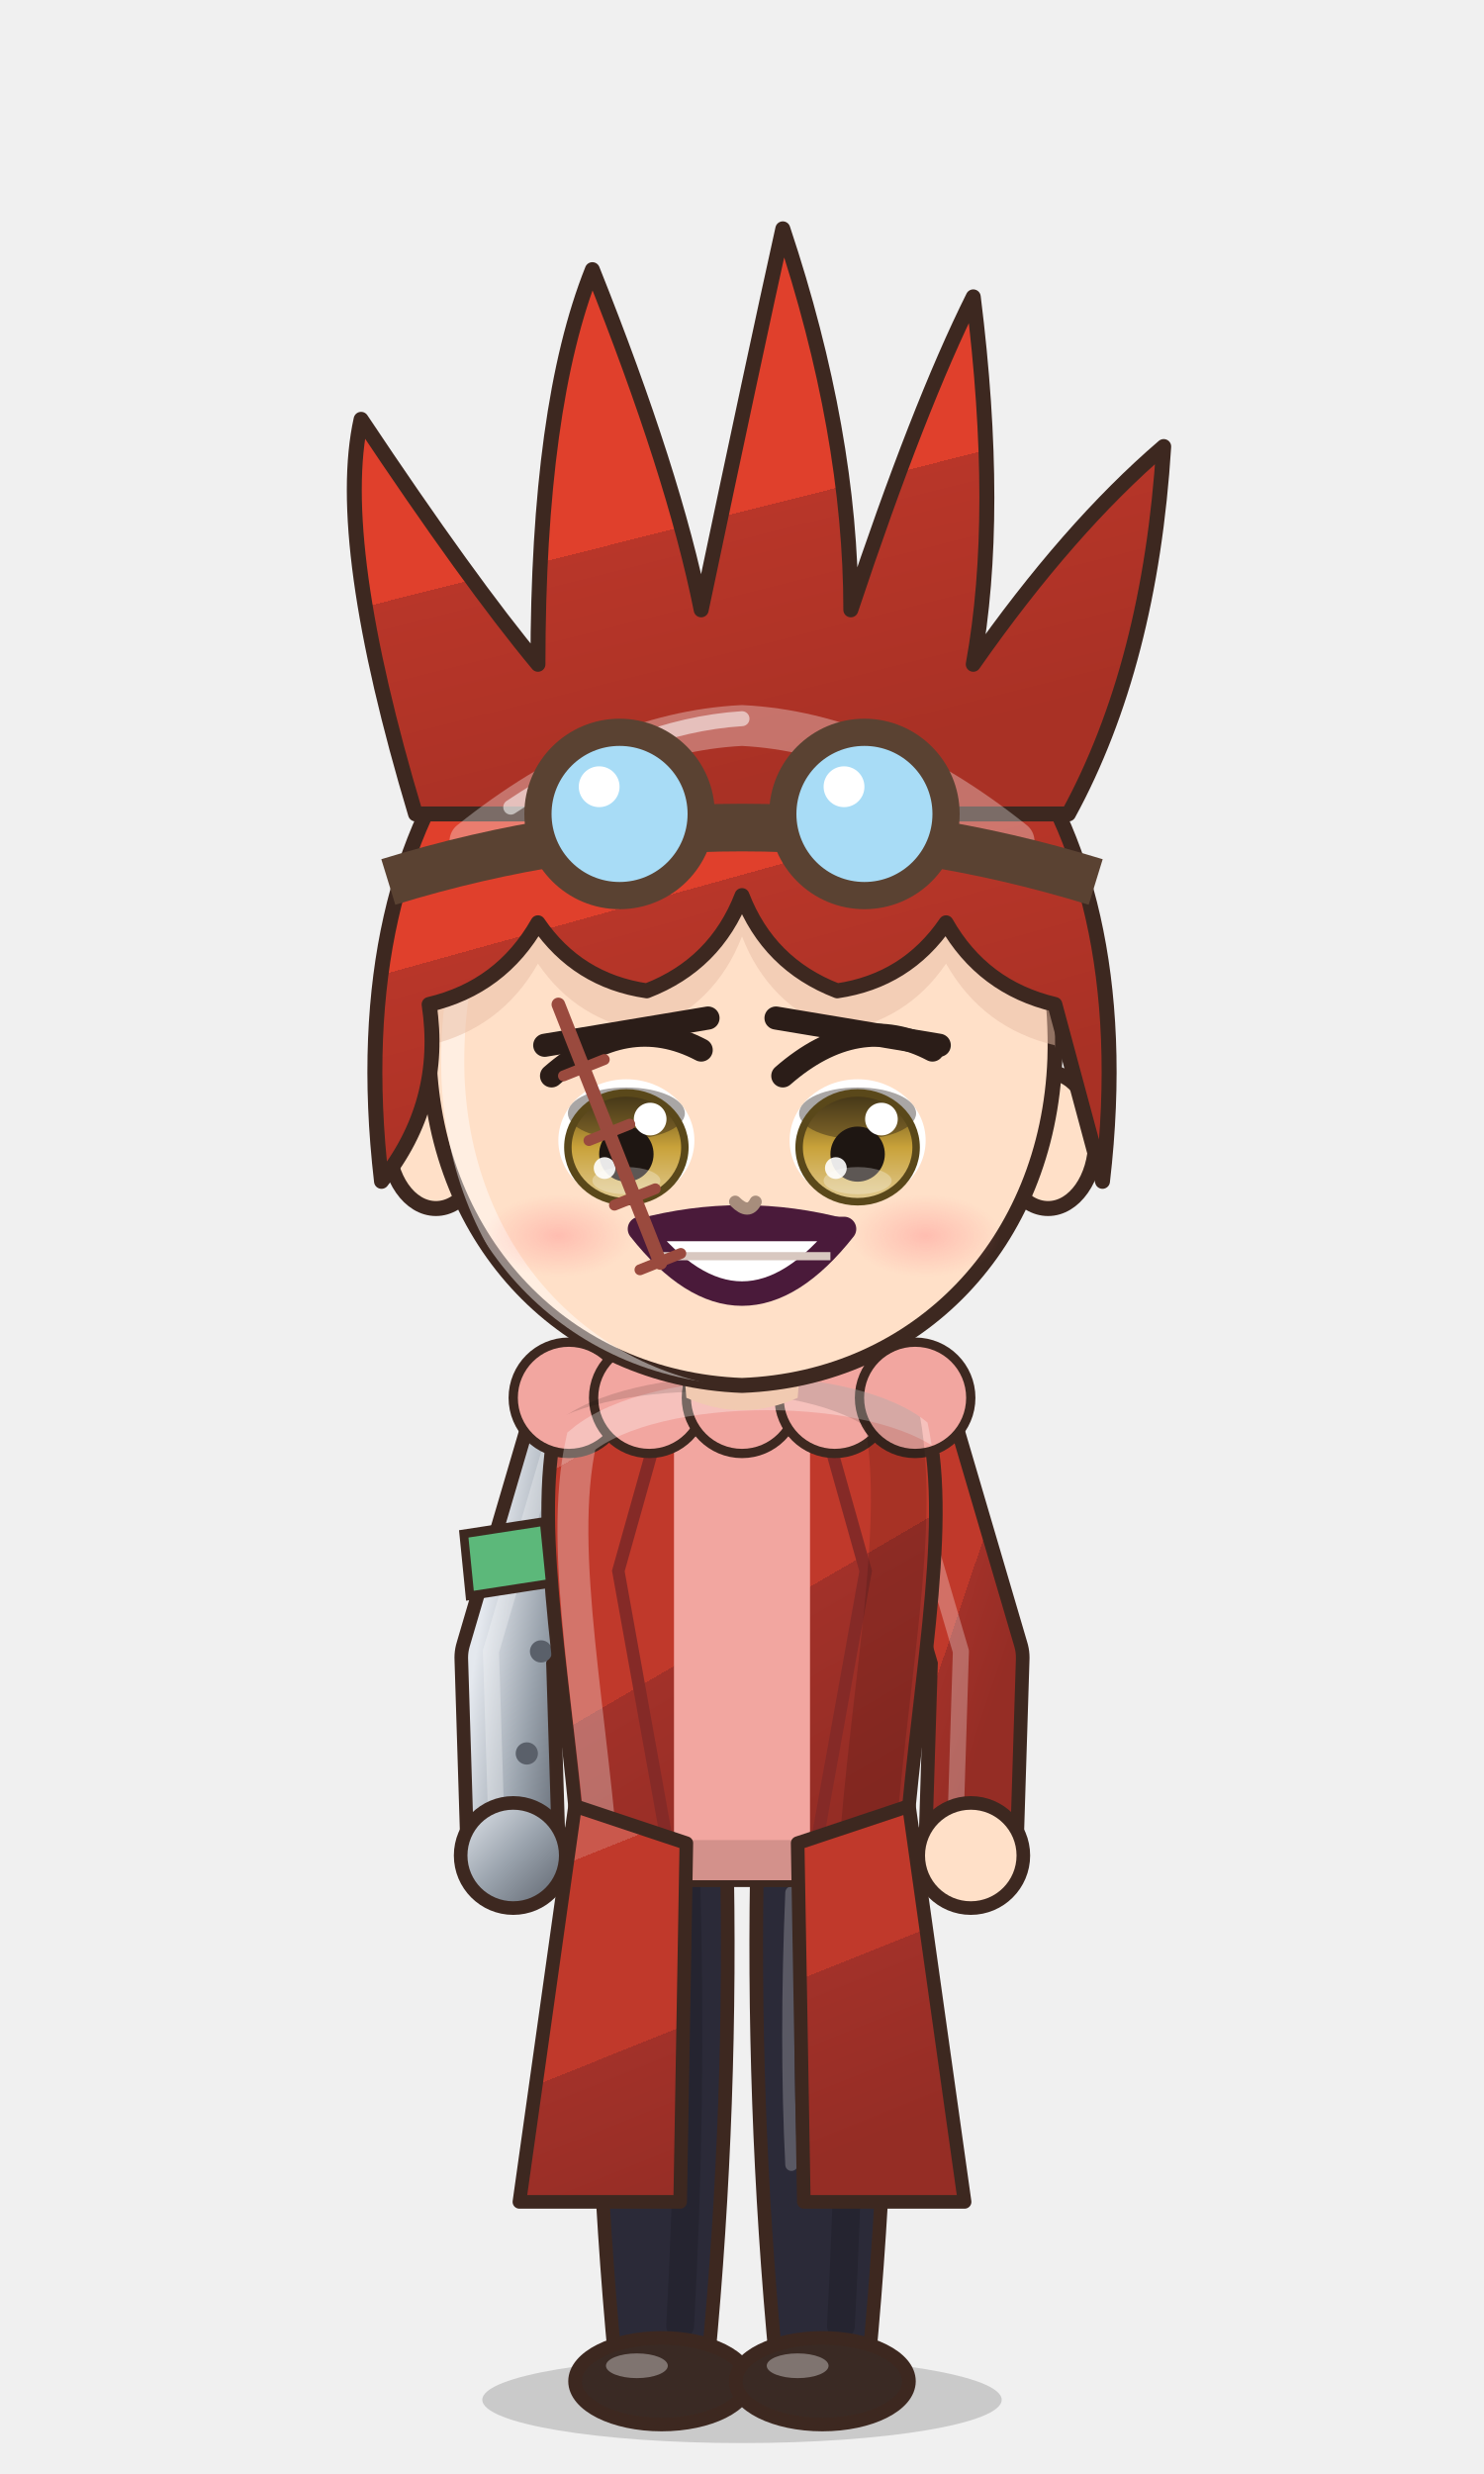
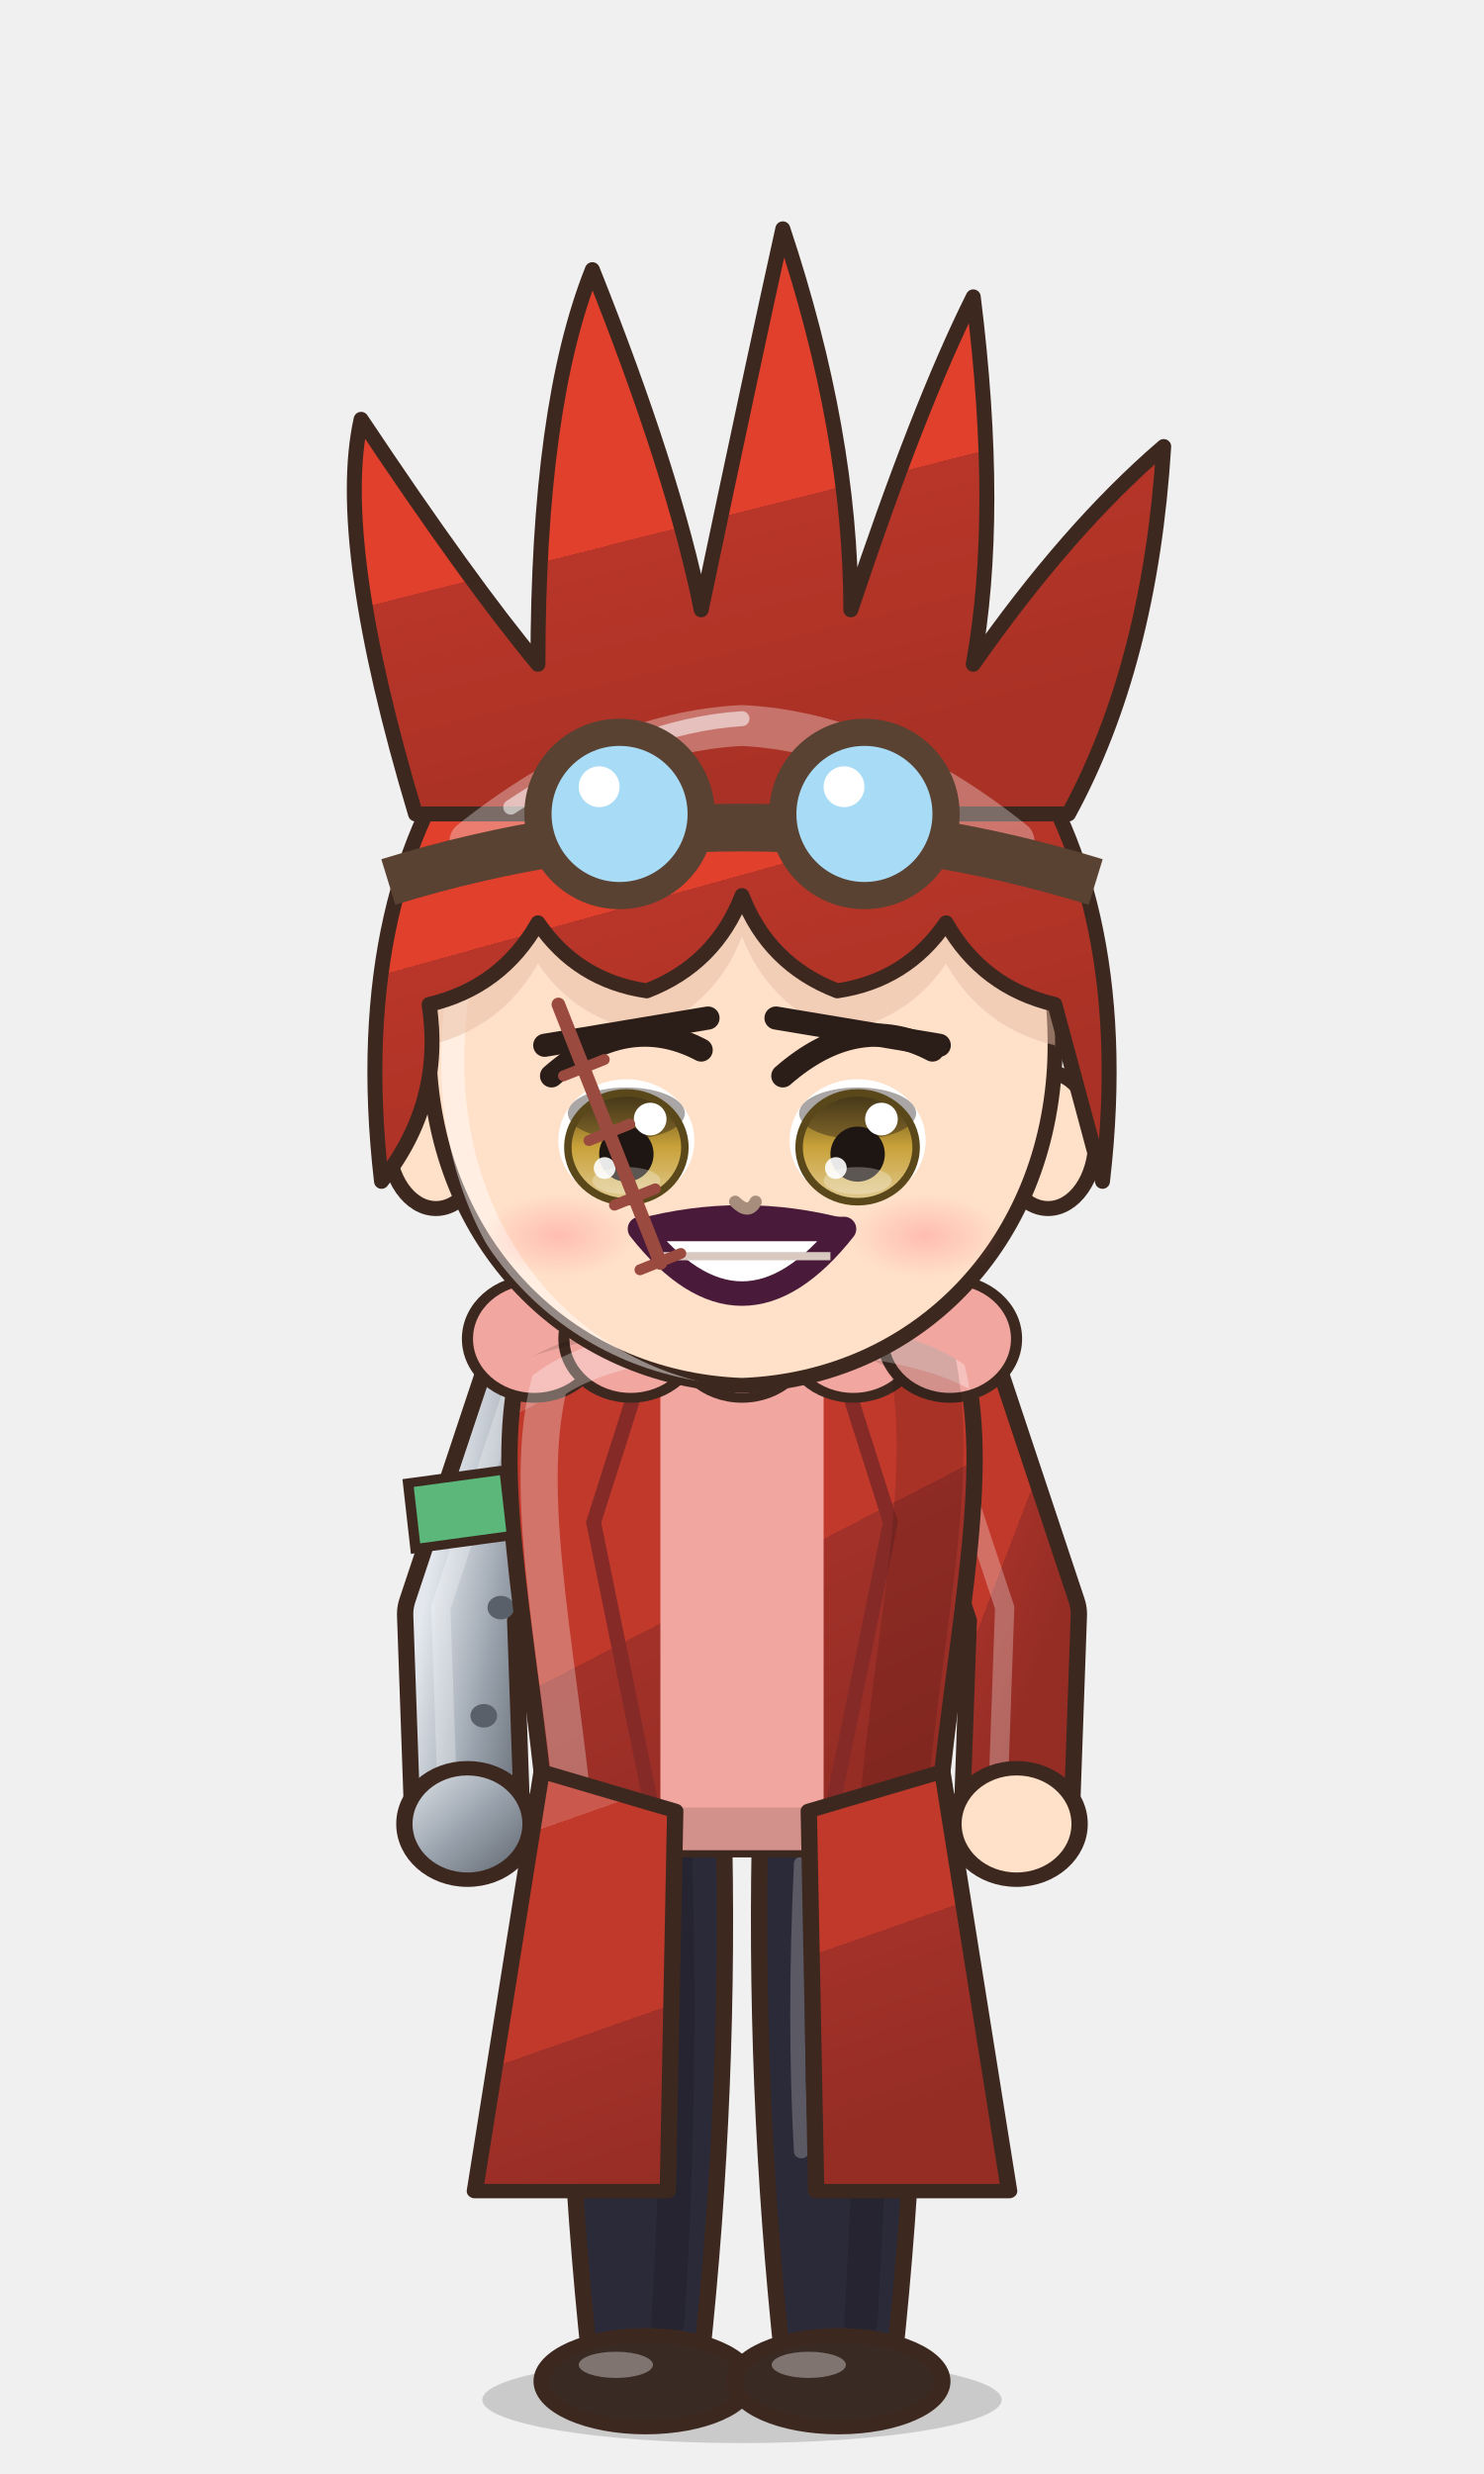
<svg xmlns="http://www.w3.org/2000/svg" viewBox="-120 -180 240 400" width="81.6" height="136.0">
  <defs>
    <linearGradient id="hair108" x1="0" y1="0" x2=".35" y2="1">
      <stop offset="0" stop-color="#e45e4d" />
      <stop offset=".16" stop-color="#e45e4d" />
      <stop offset=".16" stop-color="#e0402c" />
      <stop offset=".58" stop-color="#e0402c" />
      <stop offset=".58" stop-color="#b83629" />
      <stop offset="1" stop-color="#a93125" />
    </linearGradient>
    <radialGradient id="skin108" cx=".4" cy=".32" r=".85">
      <stop offset="0" stop-color="#ffe0c8" />
      <stop offset=".84" stop-color="#ffe0c8" />
      <stop offset=".84" stop-color="#f1cab1" />
      <stop offset="1" stop-color="#f1cab1" />
    </radialGradient>
    <linearGradient id="cloth108" x1="0" y1="0" x2=".45" y2="1">
      <stop offset="0" stop-color="#ca584c" />
      <stop offset=".16" stop-color="#ca584c" />
      <stop offset=".16" stop-color="#c0392b" />
      <stop offset=".6" stop-color="#c0392b" />
      <stop offset=".6" stop-color="#a23129" />
      <stop offset="1" stop-color="#952d25" />
    </linearGradient>
    <linearGradient id="iris108" x1="0" y1="0" x2="0" y2="1">
      <stop offset="0" stop-color="#5a481a" />
      <stop offset=".5" stop-color="#c9a23a" />
      <stop offset="1" stop-color="#e1cb92" />
    </linearGradient>
    <linearGradient id="gold108" x1="0" y1="0" x2="1" y2="1">
      <stop offset="0" stop-color="#f6d27a" />
      <stop offset=".55" stop-color="#d9a63a" />
      <stop offset="1" stop-color="#a8761e" />
    </linearGradient>
    <linearGradient id="steel108" x1="0" y1="0" x2="1" y2="1">
      <stop offset="0" stop-color="#e4e8ee" />
      <stop offset=".5" stop-color="#9aa3ad" />
      <stop offset="1" stop-color="#5a606a" />
    </linearGradient>
    <linearGradient id="beard108" x1="0" y1="0" x2="0" y2="1">
      <stop offset="0" stop-color="#e6e6ea" />
      <stop offset="1" stop-color="#b8b8c2" />
    </linearGradient>
    <radialGradient id="hawkiris108" cx=".45" cy=".4" r=".7">
      <stop offset="0" stop-color="#ffe27a" />
      <stop offset=".6" stop-color="#e8a52a" />
      <stop offset="1" stop-color="#9a5a12" />
    </radialGradient>
    <linearGradient id="straw108" x1="0" y1="0" x2=".3" y2="1">
      <stop offset="0" stop-color="#ffe7aa" />
      <stop offset=".16" stop-color="#ffe7aa" />
      <stop offset=".16" stop-color="#ffe39a" />
      <stop offset=".58" stop-color="#ffe39a" />
      <stop offset=".58" stop-color="#e9b456" />
      <stop offset="1" stop-color="#d6a54f" />
    </linearGradient>
    <radialGradient id="blush108">
      <stop offset="0" stop-color="#ff7f86" stop-opacity=".9" />
      <stop offset="1" stop-color="#ff7f86" stop-opacity="0" />
    </radialGradient>
    <clipPath id="face108">
      <path d="M -46,-4 C -47,-38 -25,-55 0,-55 C 25,-55 47,-38 46,-4 C 45,23 26,43 0,44 C -26,43 -45,23 -46,-4 Z" />
    </clipPath>
    <clipPath id="torso108">
      <path d="M -30,50 C -34,68 -28,94 -26,124 L 26,124 C 28,94 34,68 30,50 C 18,40 -18,40 -30,50 Z" />
    </clipPath>
  </defs>
  <ellipse cx="0" cy="208" rx="42" ry="7" fill="#000000" opacity=".16" />
  <g transform="translate(0,44.0) scale(1.100) translate(0,-44)" />
-   <g transform="translate(0,205) scale(1,1) translate(0,-205)">
+   <g transform="translate(0,205) scale(1.2,1.06) translate(0,-205)">
    <path d="M -23.5,118 Q -24.5,160.0 -20.5,202 L -5.5,202 Q -1.5,160.0 -2.5,118 Z" fill="#2b2a38" stroke="#3d2820" stroke-width="2.2" stroke-linejoin="round" />
    <path d="M -9,124 Q -8,160 -10,196" stroke="#000000" stroke-width="4.5" fill="none" opacity=".14" stroke-linecap="round" />
    <path d="M -18,126 Q -19,150 -18,170" stroke="#ffffff" stroke-width="2" fill="none" opacity=".22" stroke-linecap="round" />
    <ellipse cx="-13" cy="205" rx="14" ry="7" fill="#3a2a24" stroke="#3d2820" stroke-width="2.2" stroke-linejoin="round" />
    <ellipse cx="-17" cy="202.5" rx="5" ry="2" fill="#ffffff" opacity=".35" />
    <path d="M 2.5,118 Q 1.5,160.0 5.5,202 L 20.5,202 Q 24.5,160.0 23.5,118 Z" fill="#2b2a38" stroke="#3d2820" stroke-width="2.2" stroke-linejoin="round" />
    <path d="M 17,124 Q 18,160 16,196" stroke="#000000" stroke-width="4.5" fill="none" opacity=".14" stroke-linecap="round" />
    <path d="M 8,126 Q 7,150 8,170" stroke="#ffffff" stroke-width="2" fill="none" opacity=".22" stroke-linecap="round" />
    <ellipse cx="13" cy="205" rx="14" ry="7" fill="#3a2a24" stroke="#3d2820" stroke-width="2.2" stroke-linejoin="round" />
    <ellipse cx="9" cy="202.5" rx="5" ry="2" fill="#ffffff" opacity=".35" />
    <path d="M -28,54 L -38,88 L -37,120" stroke="#3d2820" stroke-width="17" fill="none" stroke-linecap="round" stroke-linejoin="round" />
    <path d="M -28,54 L -38,88 L -37,120" stroke="url(#steel108)" stroke-width="12.6" fill="none" stroke-linecap="round" stroke-linejoin="round" />
    <path d="M -28,54 L -38,88 L -37,120" transform="translate(-2.6,-1)" stroke="#ffffff" stroke-width="2.6" fill="none" stroke-linecap="round" stroke-linejoin="round" opacity=".28" />
    <circle cx="-30.2" cy="70.5" r="1.8" fill="#5a606a" />
    <circle cx="-32.5" cy="87.0" r="1.8" fill="#5a606a" />
    <circle cx="-34.8" cy="103.5" r="1.8" fill="#5a606a" />
    <path d="M 28,54 L 38,88 L 37,120" stroke="#3d2820" stroke-width="17" fill="none" stroke-linecap="round" stroke-linejoin="round" />
    <path d="M 28,54 L 38,88 L 37,120" stroke="url(#cloth108)" stroke-width="12.6" fill="none" stroke-linecap="round" stroke-linejoin="round" />
    <path d="M 28,54 L 38,88 L 37,120" transform="translate(-2.6,-1)" stroke="#ffffff" stroke-width="2.6" fill="none" stroke-linecap="round" stroke-linejoin="round" opacity=".28" />
    <path d="M -30,50 C -34,68 -28,94 -26,124 L 26,124 C 28,94 34,68 30,50 C 18,40 -18,40 -30,50 Z" fill="url(#cloth108)" stroke="#3d2820" stroke-width="2.2" stroke-linejoin="round" />
    <path d="M -11,42 L 11,42 L 11,124 L -11,124 Z" fill="#f2a6a0" />
    <path d="M -11,42 L -20,74 L -11,124 M 11,42 L 20,74 L 11,124" stroke="#852a27" stroke-width="2" fill="none" />
    <circle cx="-28" cy="46" r="9" fill="#f2a6a0" stroke="#3d2820" stroke-width="1.5" />
    <circle cx="-15" cy="46" r="9" fill="#f2a6a0" stroke="#3d2820" stroke-width="1.5" />
    <circle cx="0" cy="46" r="9" fill="#f2a6a0" stroke="#3d2820" stroke-width="1.5" />
    <circle cx="15" cy="46" r="9" fill="#f2a6a0" stroke="#3d2820" stroke-width="1.5" />
    <circle cx="28" cy="46" r="9" fill="#f2a6a0" stroke="#3d2820" stroke-width="1.5" />
    <g clip-path="url(#torso108)">
      <path d="M -30,50 C -34,68 -28,94 -26,124 L 26,124 C 28,94 34,68 30,50 C 18,40 -18,40 -30,50 Z" transform="translate(4,3)" fill="none" stroke="#ffffff" stroke-width="5" opacity=".3" />
      <path d="M -30,50 C -34,68 -28,94 -26,124 L 26,124 C 28,94 34,68 30,50 C 18,40 -18,40 -30,50 Z" transform="translate(-6,-2)" fill="none" stroke="#000000" stroke-width="9" opacity=".13" />
    </g>
    <path d="M -27,112 L -36,176 L -10,176 L -9,118 Z M 27,112 L 36,176 L 10,176 L 9,118 Z" fill="url(#cloth108)" stroke="#3d2820" stroke-width="2.2" stroke-linejoin="round" />
    <circle cx="-37" cy="120" r="8.5" fill="url(#steel108)" stroke="#3d2820" stroke-width="2.2" />
    <circle cx="37" cy="120" r="8.5" fill="url(#skin108)" stroke="#3d2820" stroke-width="2.2" />
    <path d="M -45,68 L -32,66 L -31,76 L -44,78 Z" fill="#5cb87a" stroke="#3d2820" stroke-width="1.4" />
    <path d="M -10,34 L 10,34 L 9,46 Q 0,50 -9,46 Z" fill="#f1cab1" />
  </g>
  <g transform="translate(0,44.0) scale(1.100) translate(0,-44)">
    <ellipse cx="-45" cy="8" rx="7" ry="10" fill="url(#skin108)" stroke="#3d2820" stroke-width="2.2" stroke-linejoin="round" />
    <ellipse cx="45" cy="8" rx="7" ry="10" fill="url(#skin108)" stroke="#3d2820" stroke-width="2.2" stroke-linejoin="round" />
    <path d="M -46,-4 C -47,-38 -25,-55 0,-55 C 25,-55 47,-38 46,-4 C 45,23 26,43 0,44 C -26,43 -45,23 -46,-4 Z" fill="url(#skin108)" stroke="#3d2820" stroke-width="2.2" stroke-linejoin="round" />
    <g clip-path="url(#face108)">
      <path d="M -46,-4 C -47,-38 -25,-55 0,-55 C 25,-55 47,-38 46,-4 C 45,23 26,43 0,44 C -26,43 -45,23 -46,-4 Z" transform="translate(3.5,2.5)" fill="none" stroke="#ffffff" stroke-width="3.4" opacity=".45" />
    </g>
    <g clip-path="url(#face108)">
      <path d="M -53,14 C -60,-46 -28,-72 0,-72 C 28,-72 60,-46 53,14 L 46,-12 Q 35.4,-14.5 30,-24 Q 24.2,-15.5 14,-14 Q 3.9,-17.9 0,-28 Q -3.9,-17.9 -14,-14 Q -24.2,-15.5 -30,-24 Q -35.4,-14.5 -46,-12 Q -43.8,2.5 -53,14 Z" transform="translate(0,6)" fill="#e7bca4" opacity=".5" />
    </g>
    <ellipse cx="-17" cy="8" rx="10" ry="9" fill="#ffffff" />
    <ellipse cx="-17" cy="9" rx="8.6" ry="8" fill="url(#iris108)" />
    <ellipse cx="-17" cy="4.0" rx="8.6" ry="3.8" fill="#1e1612" opacity=".38" />
    <ellipse cx="-17" cy="9" rx="8.6" ry="8" fill="none" stroke="#5a481a" stroke-width="1.1" />
    <ellipse cx="-17" cy="10" rx="4" ry="4.05" fill="#1e1612" />
    <ellipse cx="-17" cy="13.9" rx="5" ry="2.0" fill="#ffffff" opacity=".28" />
    <circle cx="-13.5" cy="4.85" r="2.4" fill="#ffffff" />
    <circle cx="-20.2" cy="12.05" r="1.6" fill="#ffffff" opacity=".9" />
    <path d="M -28,-1.5 Q -17,-11.1 -6,-5.3" stroke="#2b1d18" stroke-width="3.4" fill="none" stroke-linecap="round" />
    <path d="M -29,-6 L -5,-10" stroke="#2b1d18" stroke-width="3.4" stroke-linecap="round" />
    <ellipse cx="17" cy="8" rx="10" ry="9" fill="#ffffff" />
    <ellipse cx="17" cy="9" rx="8.6" ry="8" fill="url(#iris108)" />
    <ellipse cx="17" cy="4.0" rx="8.6" ry="3.8" fill="#1e1612" opacity=".38" />
    <ellipse cx="17" cy="9" rx="8.6" ry="8" fill="none" stroke="#5a481a" stroke-width="1.1" />
    <ellipse cx="17" cy="10" rx="4" ry="4.05" fill="#1e1612" />
    <ellipse cx="17" cy="13.9" rx="5" ry="2.0" fill="#ffffff" opacity=".28" />
    <circle cx="20.5" cy="4.85" r="2.4" fill="#ffffff" />
    <circle cx="13.8" cy="12.05" r="1.6" fill="#ffffff" opacity=".9" />
    <path d="M 6,-1.5 Q 17,-11.1 28,-5.3" stroke="#2b1d18" stroke-width="3.4" fill="none" stroke-linecap="round" />
    <path d="M 5,-10 L 29,-6" stroke="#2b1d18" stroke-width="3.4" stroke-linecap="round" />
    <path d="M -15,21 Q 0,40 15,21 Z" fill="#ffffff" stroke="#4a1a3a" stroke-width="3.6" stroke-linejoin="round" />
    <path d="M -13,25 L 13,25" stroke="#d8c8c0" stroke-width="1.2" />
    <path d="M -15,21 Q 0,17 15,21" stroke="#4a1a3a" stroke-width="3" fill="none" stroke-linecap="round" />
    <ellipse cx="-27" cy="22" rx="11" ry="6" fill="url(#blush108)" opacity="0.40" />
    <ellipse cx="27" cy="22" rx="11" ry="6" fill="url(#blush108)" opacity="0.40" />
    <path d="M -1,17 Q 1,19 2,17" stroke="#a78d7c" stroke-width="1.8" fill="none" stroke-linecap="round" />
    <path d="M -27,-12 L -12,26" stroke="#9a4a3e" stroke-width="2" stroke-linecap="round" />
    <path d="M -26.25,-1.5 l 6,-2.4" stroke="#9a4a3e" stroke-width="1.6" stroke-linecap="round" />
    <path d="M -22.5,8.0 l 6,-2.4" stroke="#9a4a3e" stroke-width="1.6" stroke-linecap="round" />
    <path d="M -18.75,17.5 l 6,-2.4" stroke="#9a4a3e" stroke-width="1.6" stroke-linecap="round" />
    <path d="M -15.0,27.0 l 6,-2.4" stroke="#9a4a3e" stroke-width="1.6" stroke-linecap="round" />
    <path d="M -53,14 C -60,-46 -28,-72 0,-72 C 28,-72 60,-46 53,14 L 46,-12 Q 35.4,-14.5 30,-24 Q 24.2,-15.5 14,-14 Q 3.9,-17.9 0,-28 Q -3.9,-17.9 -14,-14 Q -24.2,-15.5 -30,-24 Q -35.4,-14.5 -46,-12 Q -43.8,2.5 -53,14 Z" fill="url(#hair108)" stroke="#3d2820" stroke-width="2.2" stroke-linejoin="round" />
    <path d="M -48,-40 Q -60,-80 -56,-98 Q -40,-74 -30,-62 Q -30,-100 -22,-120 Q -10,-90 -6,-70 Q 2,-108 6,-126 Q 16,-96 16,-70 Q 26,-100 34,-116 Q 38,-84 34,-62 Q 48,-82 62,-94 Q 60,-62 48,-40 Z" fill="url(#hair108)" stroke="#3d2820" stroke-width="2.2" stroke-linejoin="round" />
    <defs>
      <clipPath id="hf108">
        <path d="M -53,14 C -60,-46 -28,-72 0,-72 C 28,-72 60,-46 53,14 L 46,-12 Q 35.4,-14.5 30,-24 Q 24.2,-15.5 14,-14 Q 3.9,-17.9 0,-28 Q -3.9,-17.9 -14,-14 Q -24.2,-15.5 -30,-24 Q -35.4,-14.5 -46,-12 Q -43.8,2.5 -53,14 Z" />
      </clipPath>
    </defs>
    <g clip-path="url(#hf108)">
      <path d="M -40,-36 Q -20,-52 0,-53 Q 20,-52 40,-36" stroke="#ffffff" stroke-width="6" fill="none" stroke-linecap="round" opacity=".32" />
      <path d="M -34,-41 Q -16,-53 0,-54" stroke="#ffffff" stroke-width="2.2" fill="none" stroke-linecap="round" opacity=".55" />
    </g>
    <path d="M -52,-30 Q 0,-46 52,-30" stroke="#5a4232" stroke-width="7" fill="none" />
    <circle cx="-18" cy="-40" r="12" fill="#a8dcf6" stroke="#5a4232" stroke-width="4" />
    <circle cx="-21" cy="-44" r="3" fill="#ffffff" />
    <circle cx="18" cy="-40" r="12" fill="#a8dcf6" stroke="#5a4232" stroke-width="4" />
    <circle cx="15" cy="-44" r="3" fill="#ffffff" />
  </g>
-   <g transform="translate(0,205) scale(1,1) translate(0,-205)" />
+   <g transform="translate(0,205) scale(1.2,1.06) translate(0,-205)" />
</svg>
